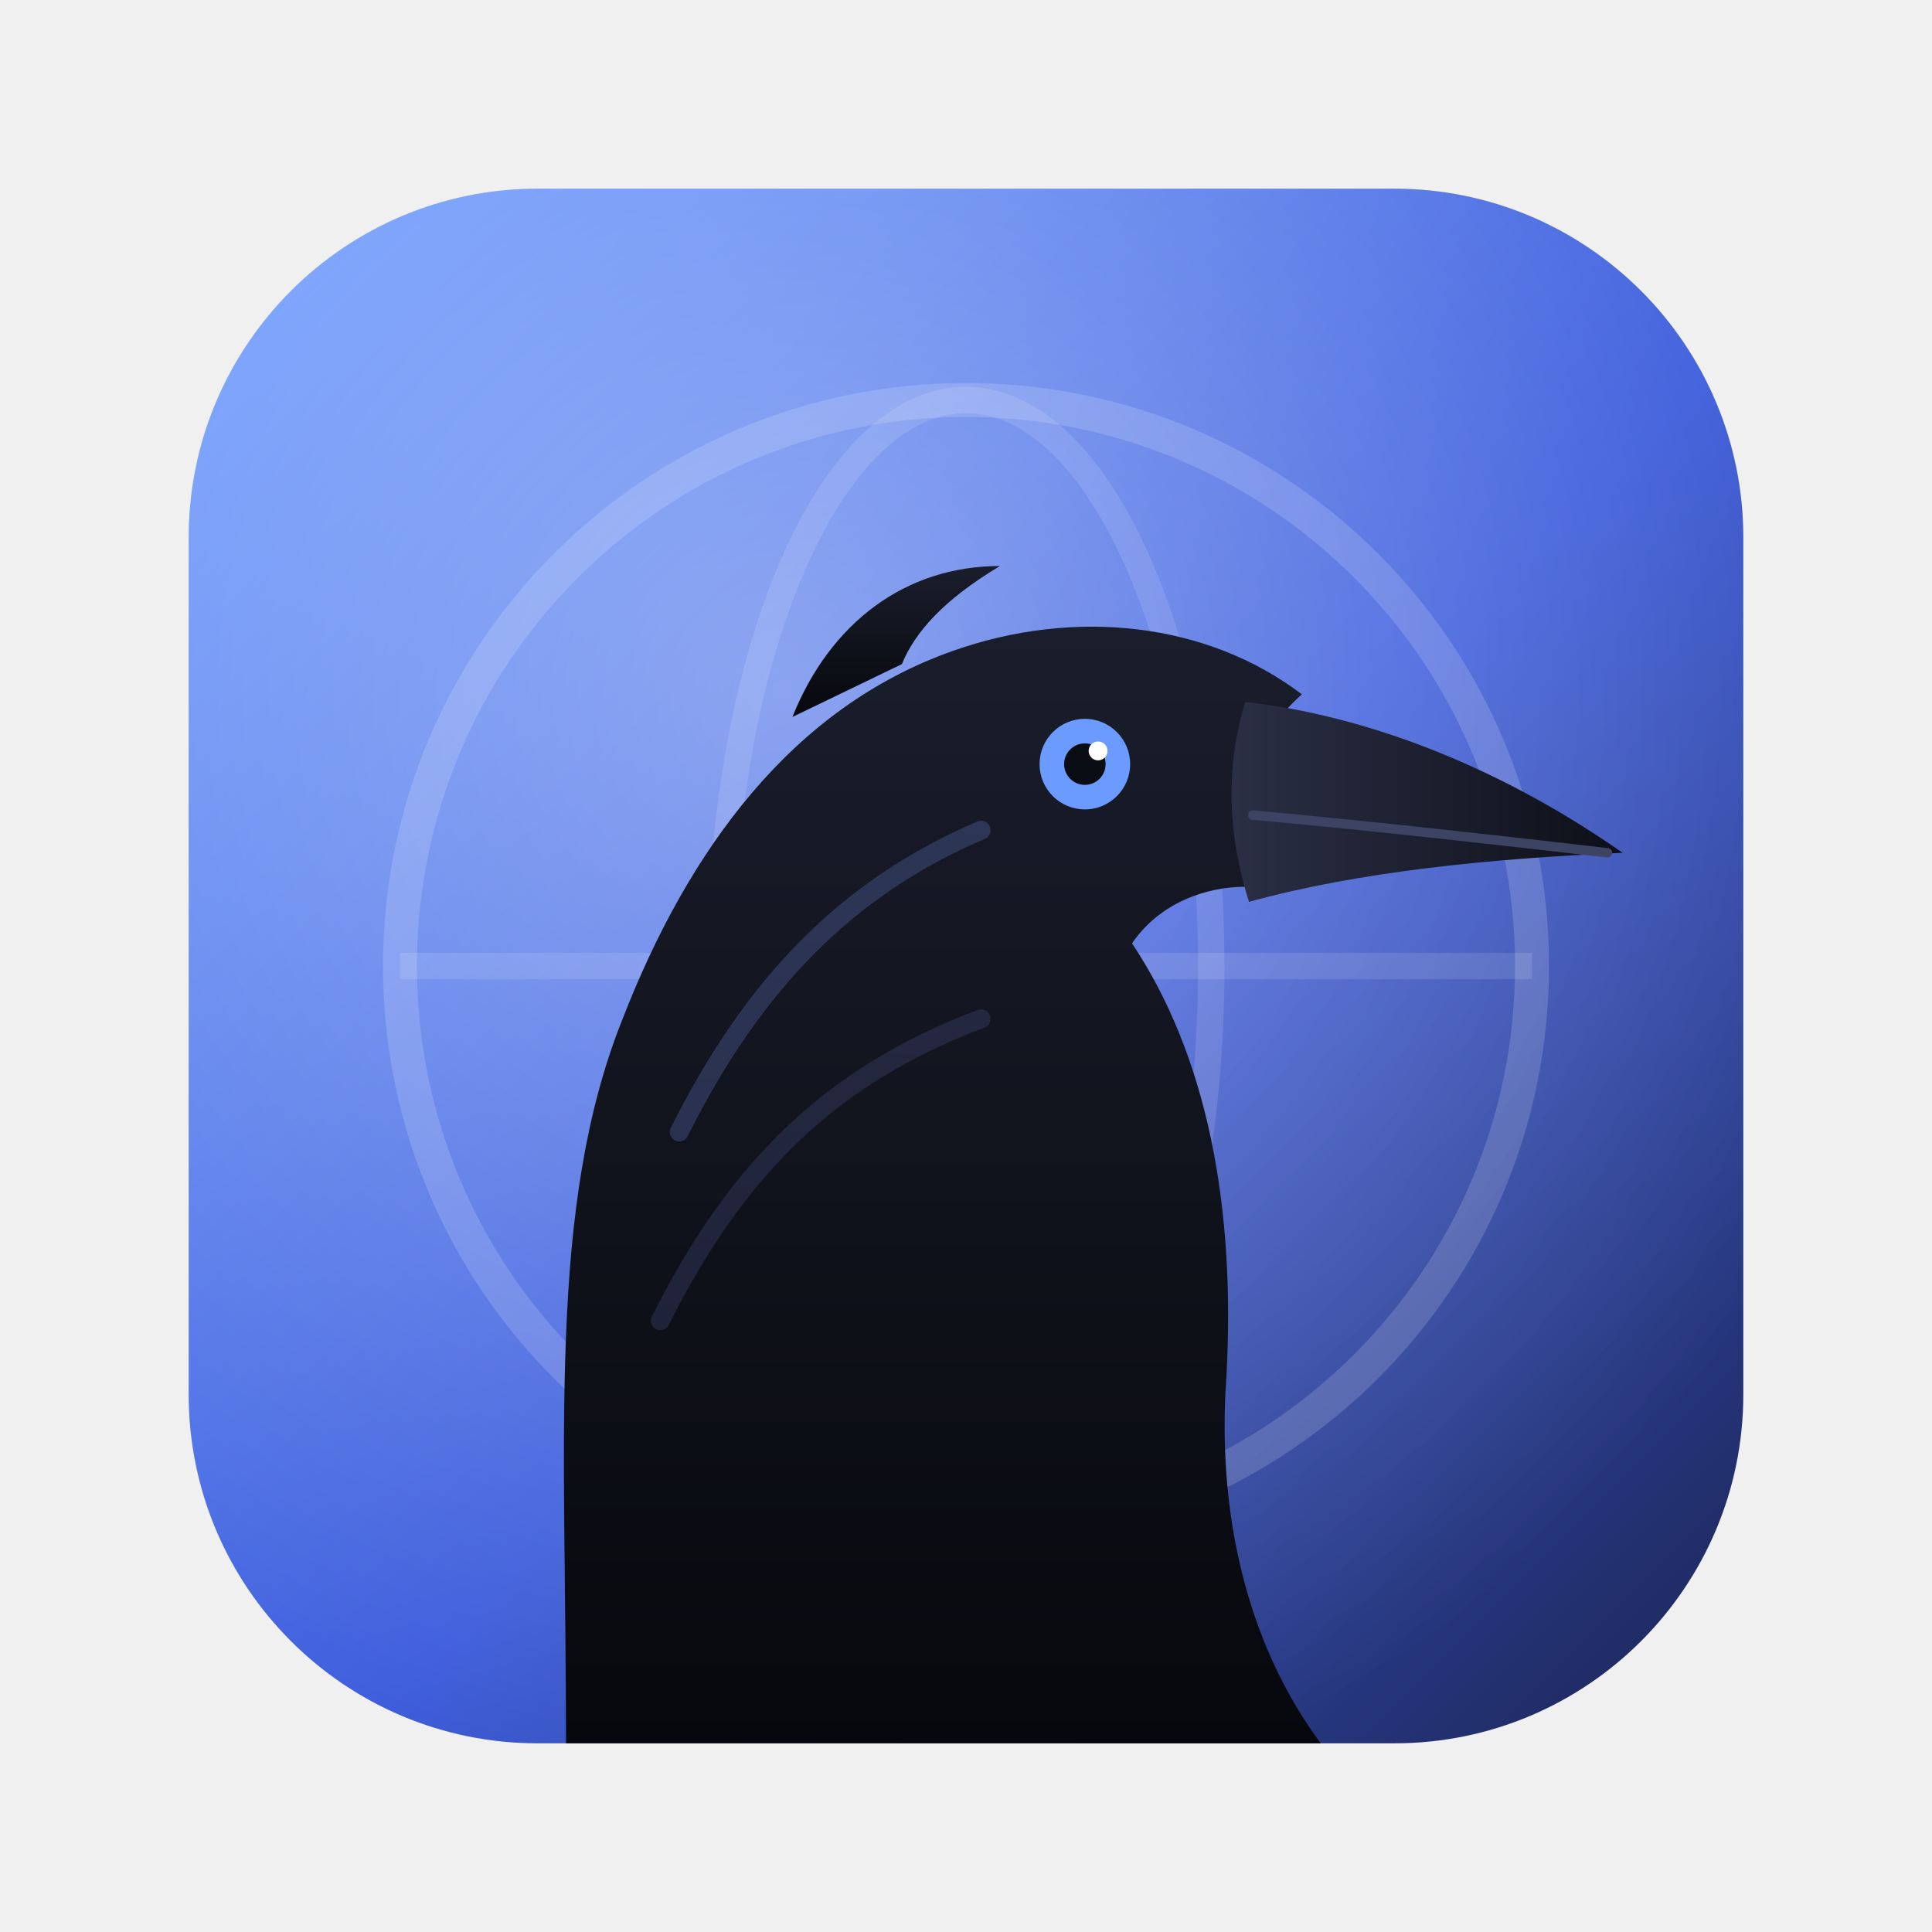
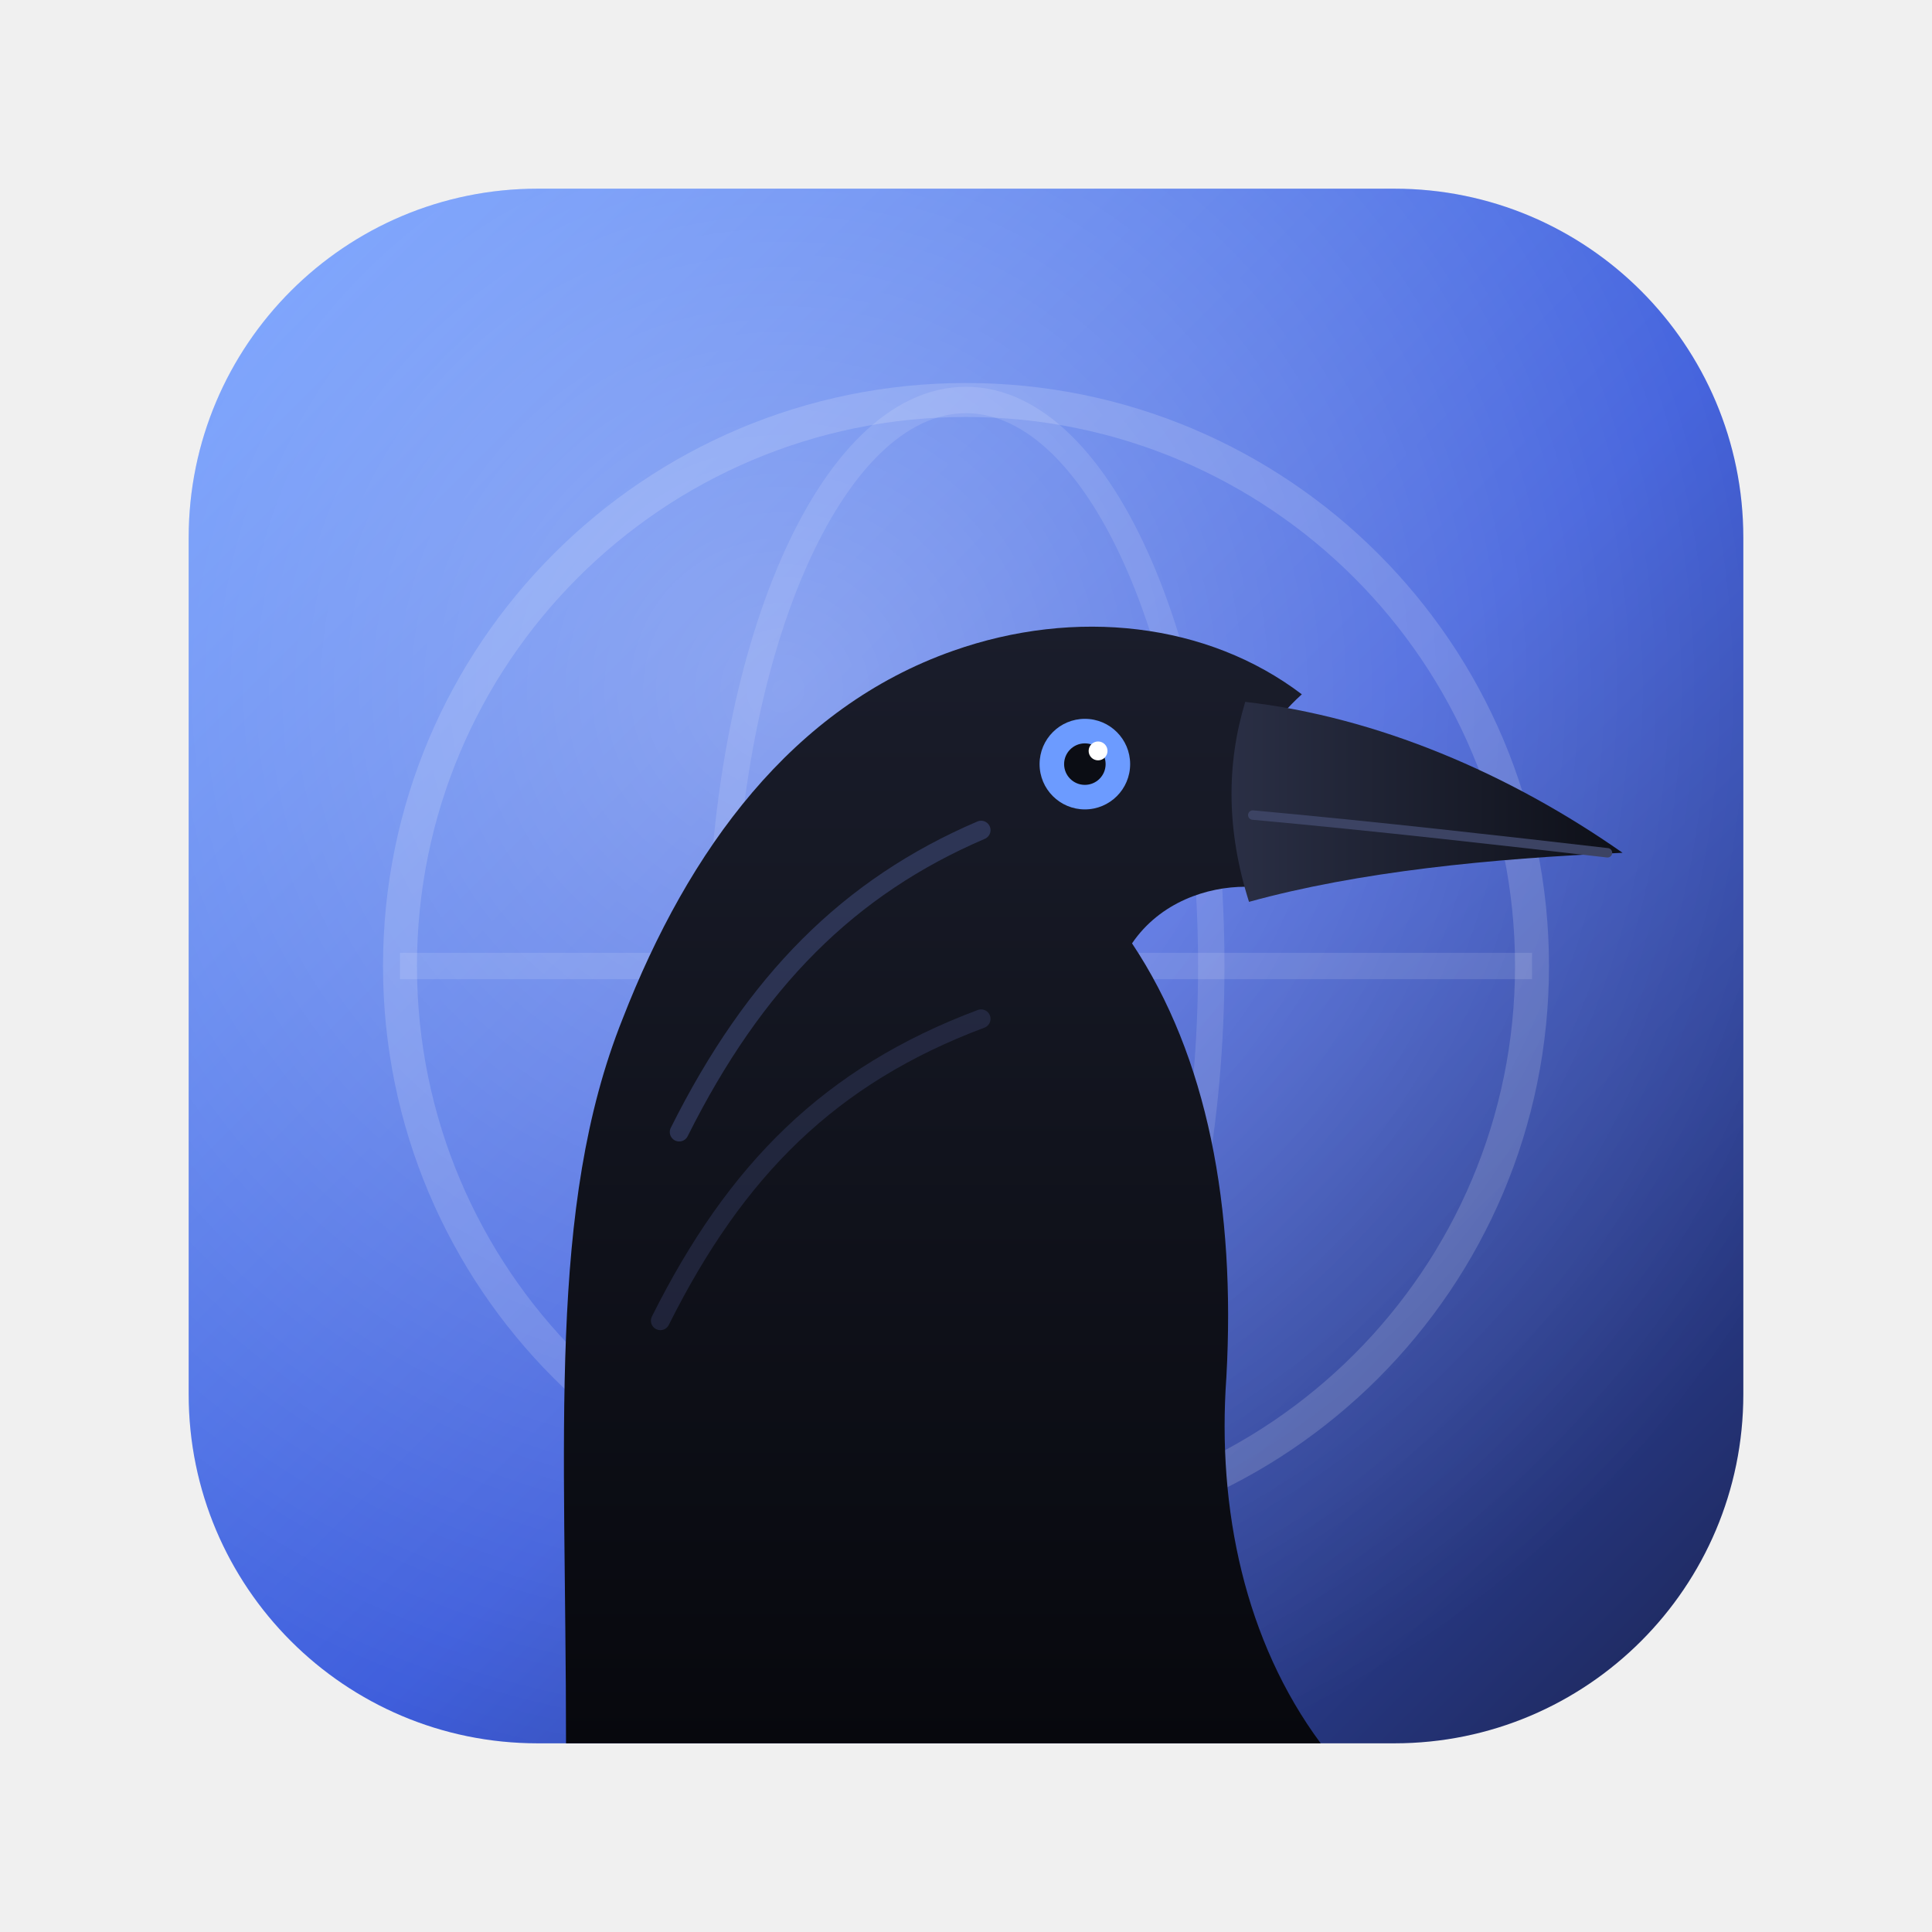
<svg xmlns="http://www.w3.org/2000/svg" width="1024" height="1024" viewBox="0 0 1024 1024">
  <defs>
    <linearGradient id="bg" x1="0" y1="0" x2="1" y2="1">
      <stop offset="0" stop-color="#6c9bff" />
      <stop offset="0.55" stop-color="#3b5bdb" />
      <stop offset="1" stop-color="#1c2554" />
    </linearGradient>
    <radialGradient id="glow" cx="0.38" cy="0.32" r="0.75">
      <stop offset="0" stop-color="#ffffff" stop-opacity="0.35" />
      <stop offset="1" stop-color="#ffffff" stop-opacity="0" />
    </radialGradient>
    <linearGradient id="bird" x1="0" y1="0" x2="0" y2="1">
      <stop offset="0" stop-color="#1a1d2b" />
      <stop offset="1" stop-color="#07080d" />
    </linearGradient>
    <linearGradient id="beak" x1="0" y1="0" x2="1" y2="0">
      <stop offset="0" stop-color="#2a2f45" />
      <stop offset="1" stop-color="#0d0f17" />
    </linearGradient>
    <clipPath id="sq">
      <rect x="100" y="100" width="824" height="824" rx="185" />
    </clipPath>
  </defs>
  <rect x="100" y="100" width="824" height="824" rx="185" fill="url(#bg)" />
  <g clip-path="url(#sq)">
    <rect x="100" y="100" width="824" height="824" fill="url(#glow)" />
    <circle cx="512" cy="512" r="300" fill="none" stroke="#ffffff" stroke-opacity="0.16" stroke-width="18" />
    <ellipse cx="512" cy="512" rx="130" ry="300" fill="none" stroke="#ffffff" stroke-opacity="0.12" stroke-width="14" />
    <path d="M212 512 H812" stroke="#ffffff" stroke-opacity="0.12" stroke-width="14" />
    <path fill="url(#bird)" d="       M 300 924       C 300 760, 290 640, 330 540       C 365 450, 420 375, 505 345       C 570 322, 640 330, 690 368       L 690 368       C 660 395, 652 430, 660 470       C 640 470, 615 478, 600 500       C 640 560, 655 640, 650 730       C 645 800, 660 870, 700 924 Z" />
-     <path fill="url(#bird)" d="M 420 380 C 440 330, 480 300, 530 300 C 500 318, 485 335, 478 352 Z" />
    <path fill="url(#beak)" d="       M 660 372       C 730 380, 800 410, 860 452       C 790 455, 720 462, 662 478       C 650 440, 650 405, 660 372 Z" />
    <path d="M 664 432 C 730 438, 800 446, 852 452" stroke="#3c4363" stroke-width="5" fill="none" stroke-linecap="round" />
    <circle cx="575" cy="405" r="24" fill="#6c9bff" />
    <circle cx="575" cy="405" r="11" fill="#0b0d14" />
    <circle cx="582" cy="398" r="5" fill="#ffffff" />
    <path d="M 360 600 C 400 520, 450 470, 520 440" stroke="#5b6bb0" stroke-opacity="0.35" stroke-width="10" fill="none" stroke-linecap="round" />
    <path d="M 350 700 C 390 620, 440 570, 520 540" stroke="#5b6bb0" stroke-opacity="0.22" stroke-width="10" fill="none" stroke-linecap="round" />
  </g>
</svg>
